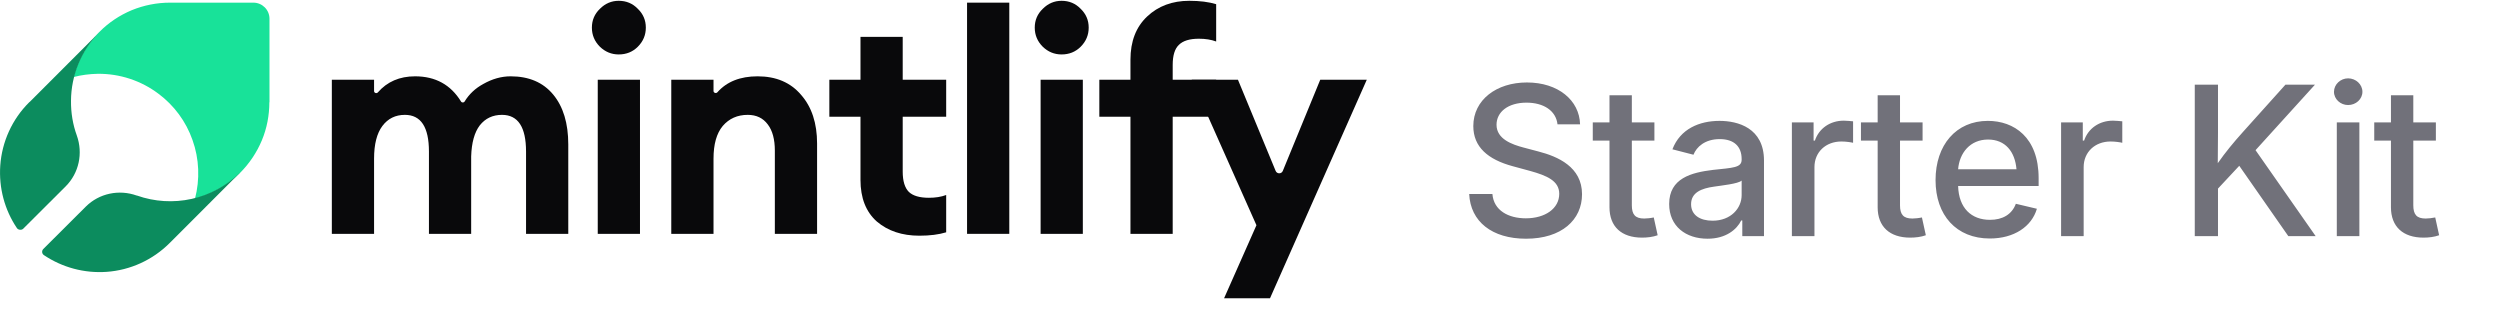
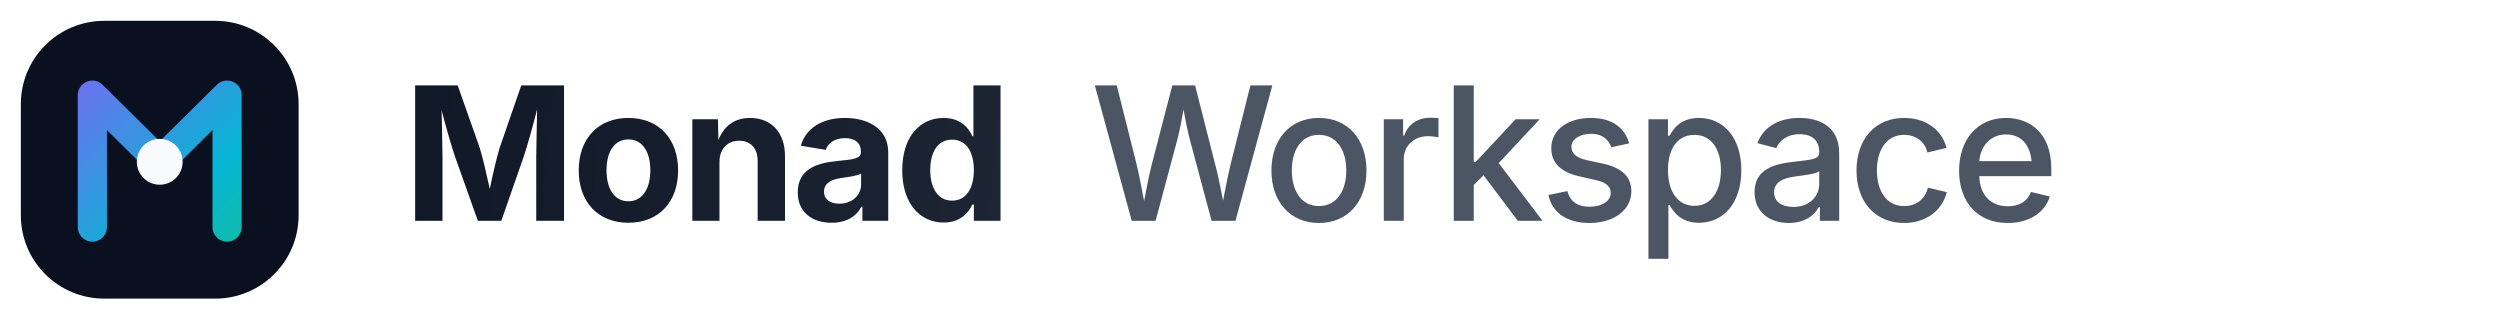
- <svg xmlns="http://www.w3.org/2000/svg" width="180" height="23" viewBox="0 0 180 23" fill="none">
-   <path d="M91.44 21.476H88.133L90.464 16.216L85.802 5.74H89.132L91.847 12.307C91.943 12.536 92.268 12.536 92.362 12.306L95.058 5.74H98.409L91.44 21.476Z" fill="#09090B" />
-   <path d="M81.393 16.837V8.403H79.152V5.74H81.393V4.297C81.393 2.98 81.792 1.944 82.592 1.19C83.391 0.435 84.404 0.058 85.633 0.058C86.387 0.058 87.031 0.139 87.564 0.302V2.988C87.208 2.854 86.794 2.788 86.32 2.788C85.655 2.788 85.174 2.936 84.878 3.232C84.582 3.513 84.434 3.994 84.434 4.674V5.74H87.564V8.403H84.434V16.837H81.393Z" fill="#09090B" />
-   <path d="M76.433 3.92C75.915 3.92 75.463 3.735 75.079 3.365C74.694 2.98 74.502 2.521 74.502 1.989C74.502 1.456 74.694 1.005 75.079 0.635C75.463 0.25 75.915 0.058 76.433 0.058C76.98 0.058 77.438 0.25 77.809 0.635C78.193 1.005 78.386 1.456 78.386 1.989C78.386 2.521 78.193 2.98 77.809 3.365C77.438 3.735 76.98 3.92 76.433 3.92ZM74.924 16.837V5.74H77.964V16.837H74.924Z" fill="#09090B" />
-   <path d="M69.628 16.837V0.191H72.669V16.837H69.628Z" fill="#09090B" />
-   <path d="M66.194 16.97C64.951 16.97 63.93 16.63 63.131 15.949C62.347 15.254 61.955 14.255 61.955 12.953V8.403H59.713V5.74H61.955V2.655H64.995V5.74H68.125V8.403H64.995V12.354C64.995 13.034 65.143 13.523 65.439 13.819C65.735 14.1 66.216 14.24 66.882 14.24C67.355 14.24 67.769 14.174 68.125 14.04V16.726C67.592 16.889 66.948 16.97 66.194 16.97Z" fill="#09090B" />
-   <path d="M48.332 16.837V5.74H51.373V6.551C51.373 6.688 51.559 6.748 51.65 6.646C52.328 5.879 53.293 5.495 54.546 5.495C55.878 5.495 56.921 5.939 57.676 6.827C58.445 7.7 58.83 8.869 58.83 10.334V16.837H55.789V10.844C55.789 10.03 55.619 9.402 55.279 8.958C54.939 8.499 54.458 8.27 53.836 8.27C53.096 8.27 52.497 8.536 52.038 9.069C51.594 9.601 51.373 10.386 51.373 11.421V16.837H48.332Z" fill="#09090B" />
-   <path d="M44.547 3.92C44.029 3.92 43.578 3.735 43.193 3.365C42.809 2.98 42.616 2.521 42.616 1.989C42.616 1.456 42.809 1.005 43.193 0.635C43.578 0.25 44.029 0.058 44.547 0.058C45.095 0.058 45.553 0.25 45.923 0.635C46.308 1.005 46.5 1.456 46.5 1.989C46.5 2.521 46.308 2.98 45.923 3.365C45.553 3.735 45.095 3.92 44.547 3.92ZM43.038 16.837V5.74H46.079V16.837H43.038Z" fill="#09090B" />
-   <path d="M37.875 16.837V10.911C37.875 9.15 37.298 8.27 36.144 8.27C35.478 8.27 34.945 8.521 34.546 9.024C34.161 9.527 33.954 10.275 33.924 11.266V16.837H30.884V10.911C30.884 9.15 30.306 8.27 29.152 8.27C28.472 8.27 27.932 8.536 27.532 9.069C27.133 9.601 26.933 10.386 26.933 11.421V16.837H23.892V5.74H26.933V6.559C26.933 6.695 27.116 6.755 27.206 6.652C27.878 5.881 28.771 5.495 29.885 5.495C31.349 5.495 32.452 6.1 33.193 7.309C33.252 7.404 33.395 7.403 33.454 7.307C33.774 6.78 34.219 6.361 34.79 6.05C35.441 5.68 36.099 5.495 36.765 5.495C38.082 5.495 39.103 5.932 39.828 6.805C40.553 7.678 40.916 8.876 40.916 10.4V16.837H37.875Z" fill="#09090B" />
-   <path d="M19.403 7.362V1.35C19.403 0.705 18.879 0.191 18.244 0.191H12.235C11.291 0.191 10.357 0.378 9.487 0.733C8.618 1.098 7.824 1.621 7.16 2.295L7.114 2.341C6.235 3.23 5.609 4.333 5.291 5.548C5.861 5.399 6.45 5.324 7.039 5.314C8.609 5.296 10.151 5.801 11.403 6.745C12.534 7.586 13.394 8.746 13.861 10.083C14.347 11.438 14.403 12.916 14.039 14.309C15.244 13.991 16.356 13.364 17.244 12.486L17.291 12.439C17.954 11.775 18.487 10.98 18.851 10.111C19.216 9.241 19.393 8.306 19.393 7.362H19.403Z" fill="#18E299" />
-   <path d="M5.112 7.26C5.121 5.416 5.857 3.646 7.151 2.324L2.151 7.326C2.133 7.344 2.114 7.354 2.095 7.372C0.876 8.583 0.14 10.204 0.019 11.918C-0.092 13.52 0.327 15.103 1.22 16.426C1.306 16.552 1.537 16.593 1.667 16.472L4.73 13.417C5.689 12.458 5.987 11.033 5.531 9.757C5.242 8.965 5.103 8.117 5.112 7.26Z" fill="#0C8C5E" />
-   <path d="M17.262 12.44C16.303 13.38 15.102 14.032 13.799 14.321C12.486 14.61 11.127 14.526 9.861 14.079C9.861 14.079 9.851 14.079 9.842 14.079C8.567 13.622 7.142 13.921 6.183 14.871L3.12 17.926C2.99 18.056 3.009 18.27 3.167 18.373C4.489 19.258 6.072 19.686 7.673 19.574C9.386 19.453 10.997 18.717 12.216 17.497L12.263 17.451L17.262 12.449V12.44Z" fill="#0C8C5E" />
-   <text x="105" y="17" font-family="Inter, ui-sans-serif, system-ui, -apple-system, sans-serif" font-size="15" font-weight="500" fill="#71717A" letter-spacing="-0.01em">Starter Kit</text>
+ <svg xmlns="http://www.w3.org/2000/svg" width="180" height="23" viewBox="0 0 180 23" fill="none" role="img" aria-labelledby="title desc">
+   <defs>
+     <linearGradient id="monadGradientLight" x1="2" y1="2" x2="22" y2="22" gradientUnits="userSpaceOnUse">
+       <stop offset="0" stop-color="#8B5CF6" />
+       <stop offset="0.52" stop-color="#06B6D4" />
+       <stop offset="1" stop-color="#22C55E" />
+     </linearGradient>
+     <linearGradient id="textGradientLight" x1="31" y1="5" x2="166" y2="18" gradientUnits="userSpaceOnUse">
+       <stop offset="0" stop-color="#111827" />
+       <stop offset="1" stop-color="#374151" />
+     </linearGradient>
+   </defs>
+   <g transform="translate(1.5 1.5)">
+     <rect x="0" y="0" width="20" height="20" rx="6" fill="#0B1020" />
+     <path d="M5.15 14.85V5.35L10 10.15L14.85 5.35V14.85" stroke="url(#monadGradientLight)" stroke-width="2.1" stroke-linecap="round" stroke-linejoin="round" />
+     <circle cx="10" cy="10.15" r="1.65" fill="#F9FAFB" />
+   </g>
+   <text x="29" y="15.9" font-family="Inter, ui-sans-serif, system-ui, -apple-system, BlinkMacSystemFont, 'Segoe UI', sans-serif" font-size="13.4" font-weight="750" letter-spacing="-0.35" fill="url(#textGradientLight)">Monad</text>
+   <text x="78.5" y="15.9" font-family="Inter, ui-sans-serif, system-ui, -apple-system, BlinkMacSystemFont, 'Segoe UI', sans-serif" font-size="13.4" font-weight="520" letter-spacing="-0.35" fill="#4B5563">Workspace</text>
</svg>
